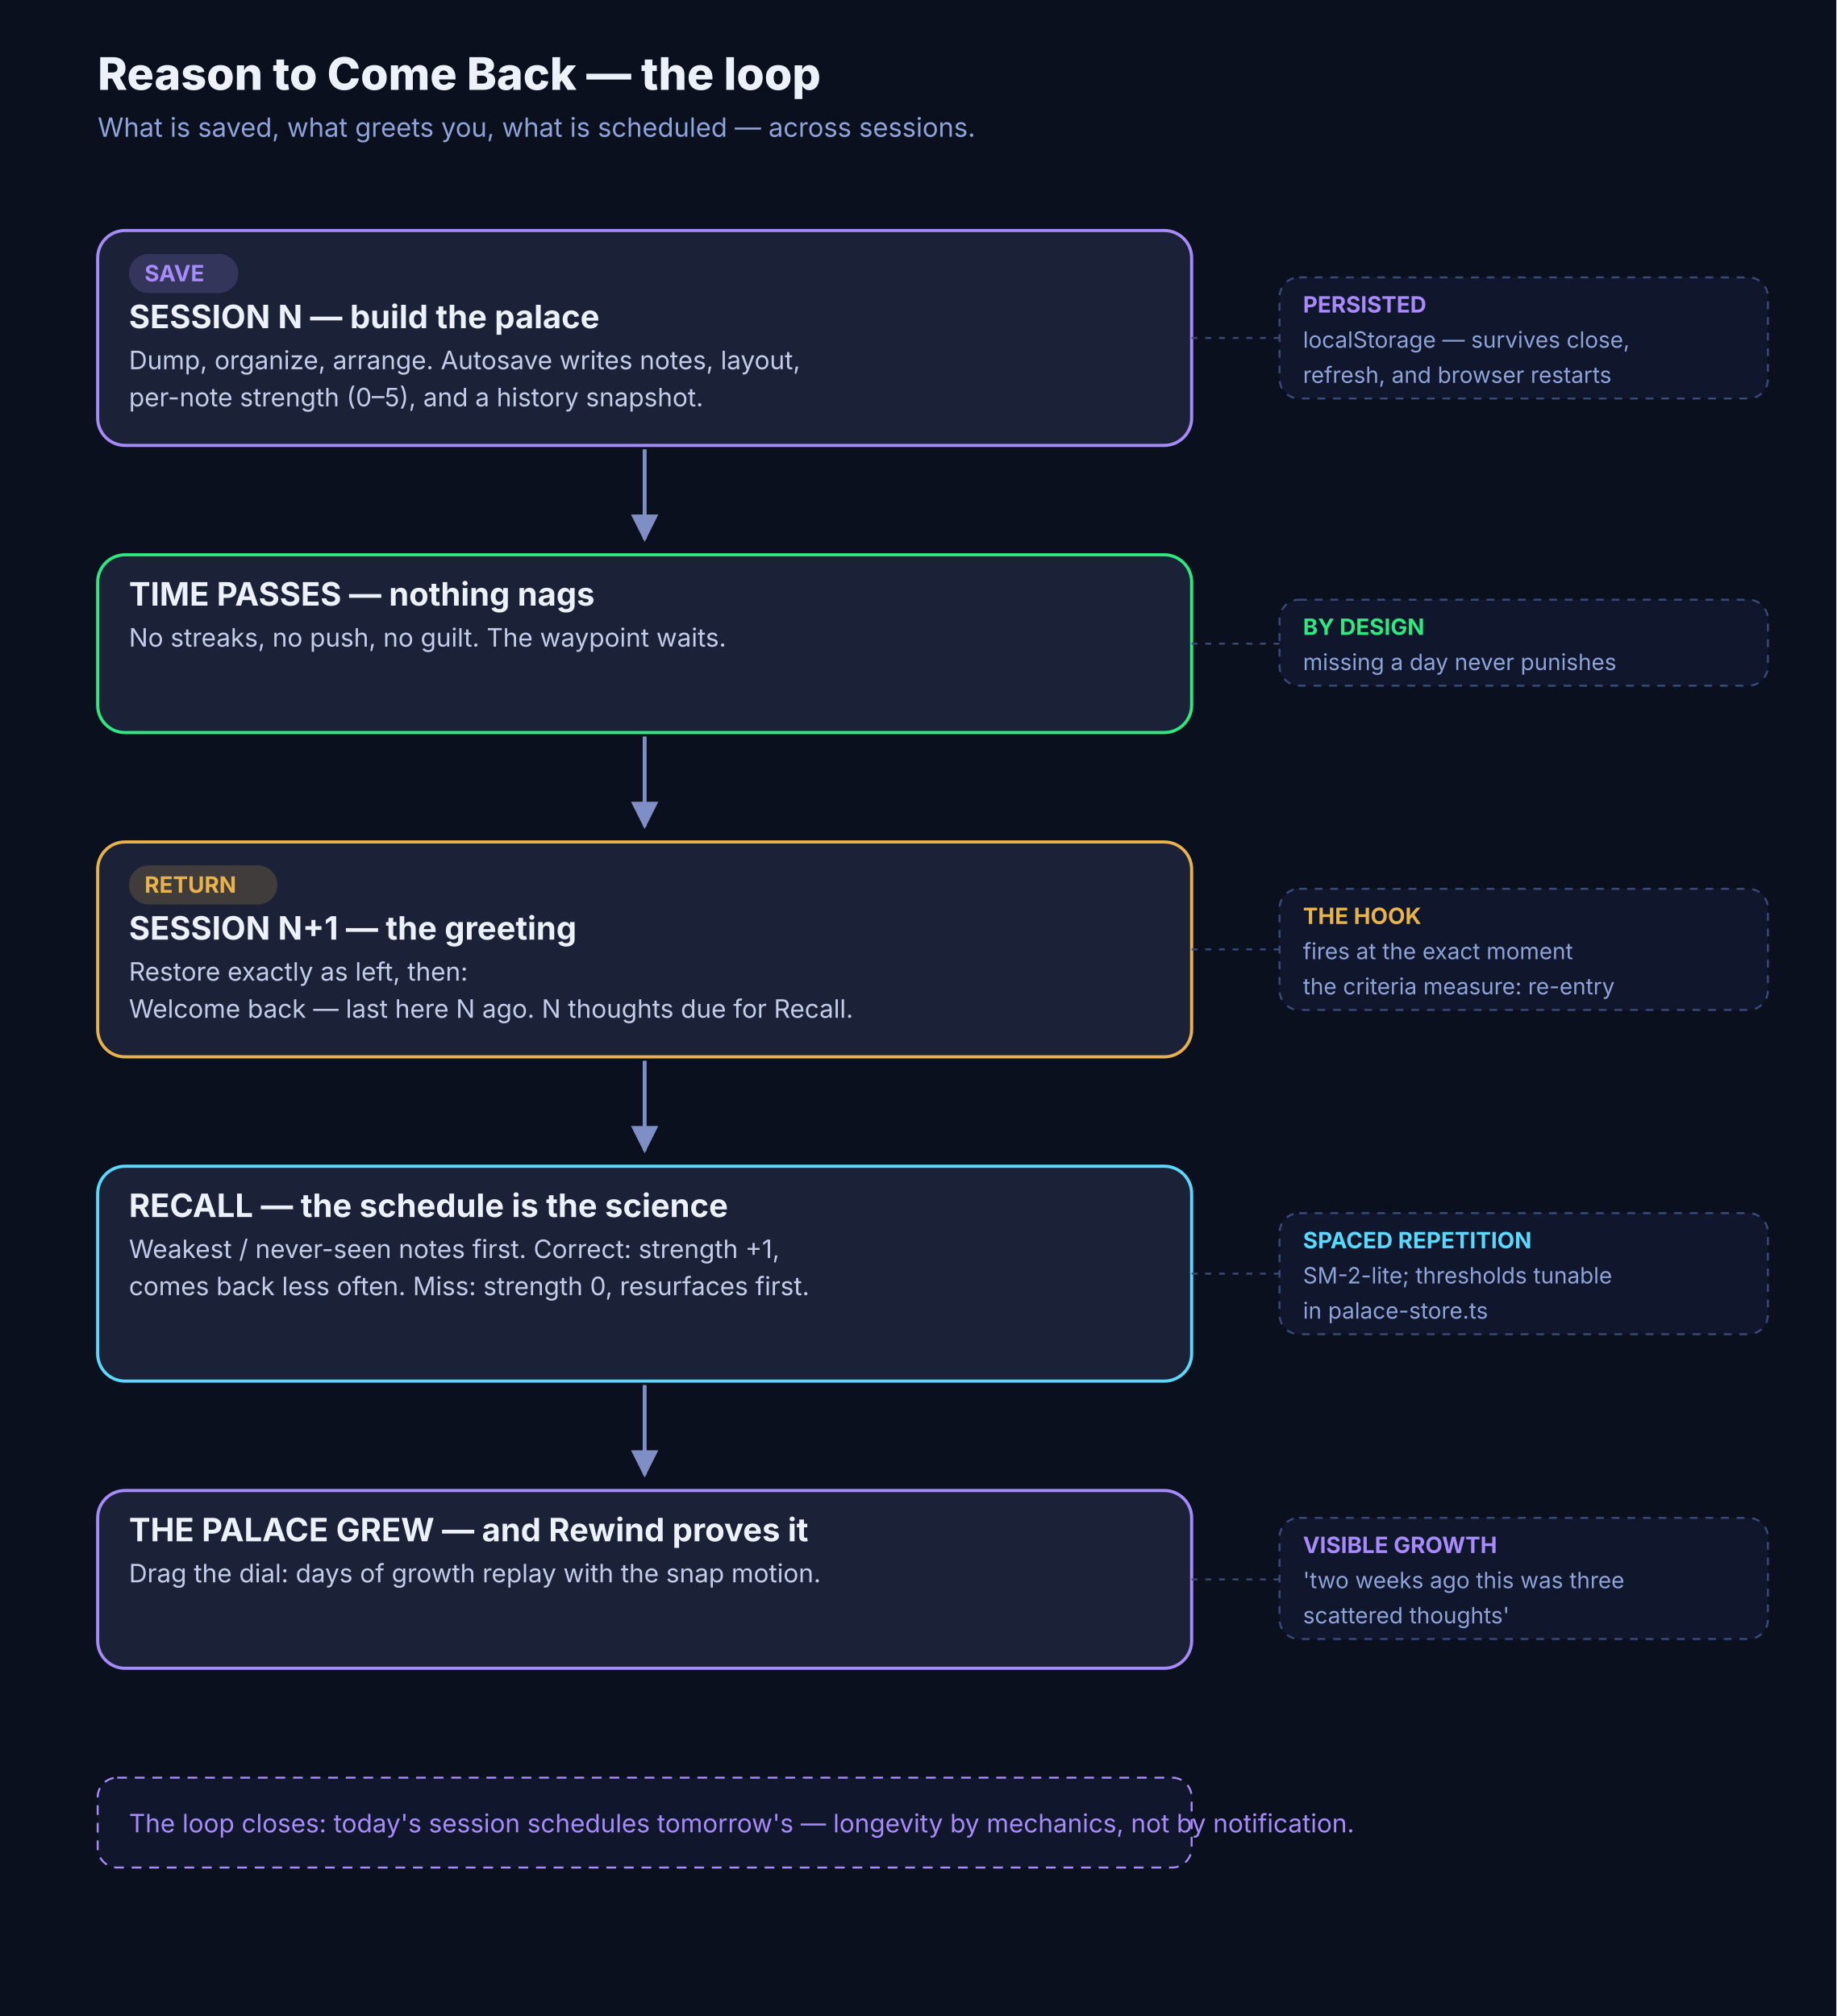
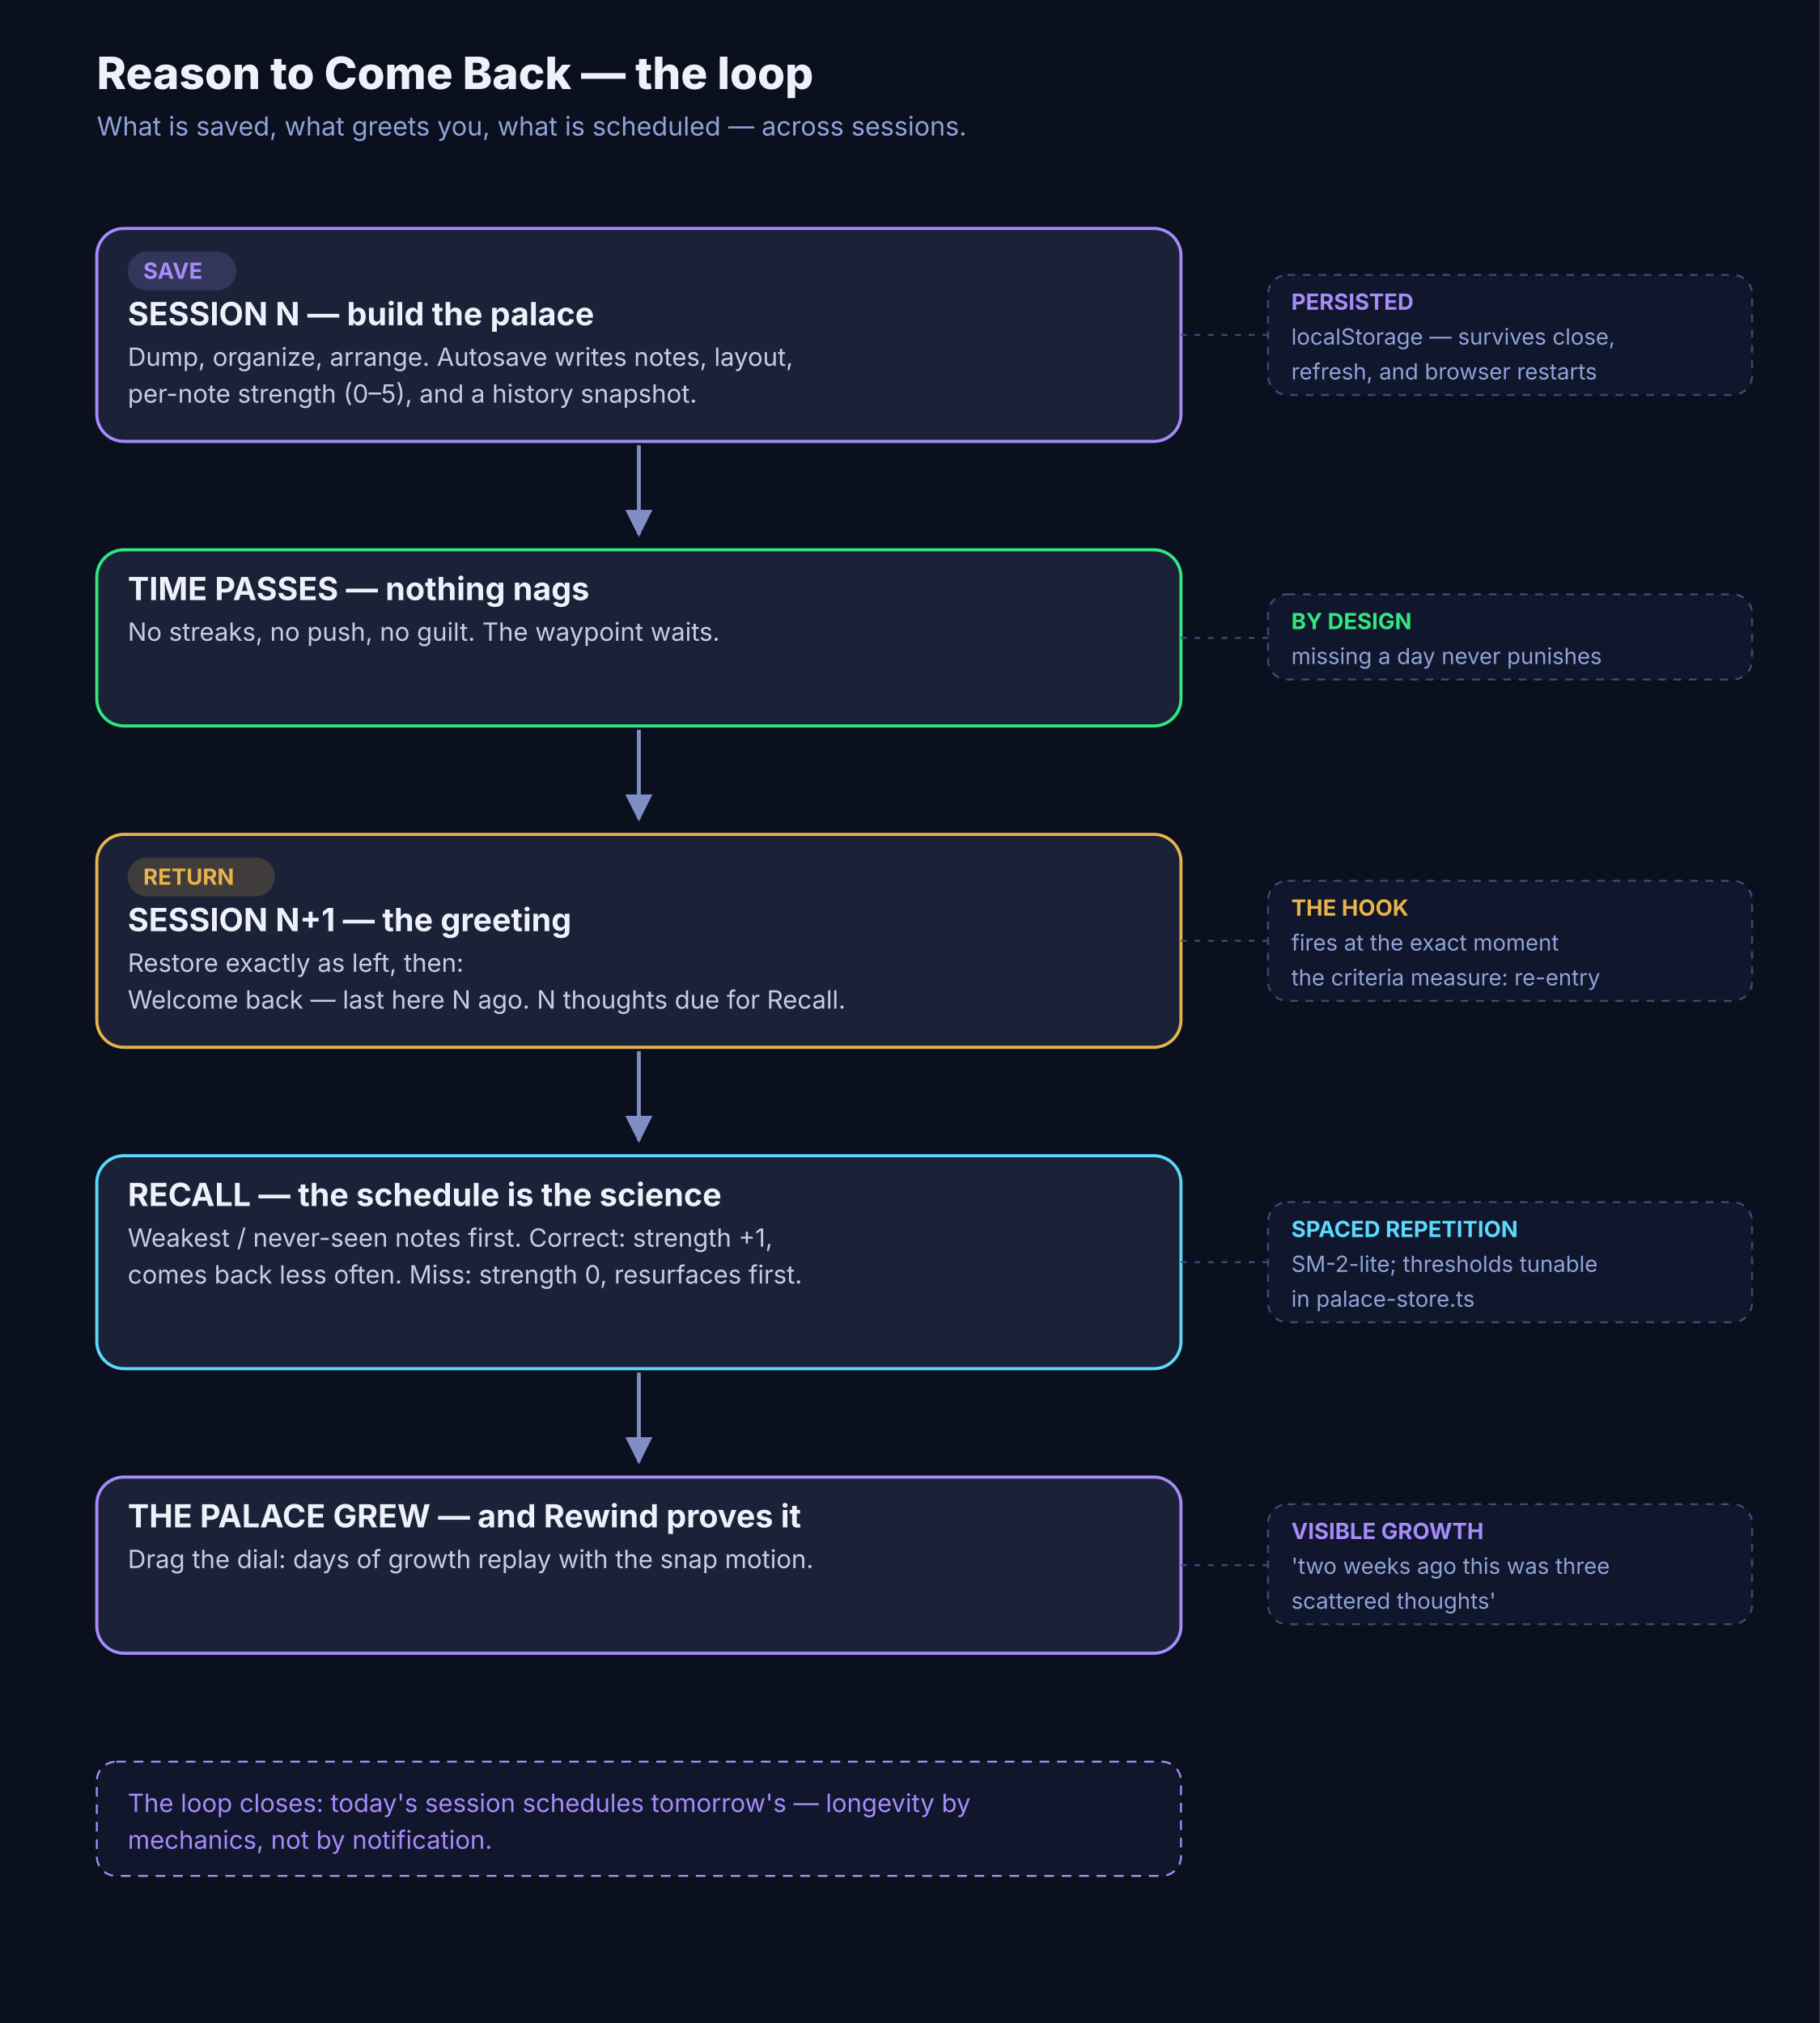
- <svg xmlns="http://www.w3.org/2000/svg" width="940" height="1032" viewBox="0 0 940 1032" font-family="Inter, system-ui, sans-serif">
+ <svg xmlns="http://www.w3.org/2000/svg" width="940" height="1045" viewBox="0 0 940 1045" font-family="Inter, system-ui, sans-serif">
  <defs>
    <marker id="arr" viewBox="0 0 10 10" refX="9" refY="5" markerWidth="7" markerHeight="7" orient="auto-start-reverse">
      <path d="M0,0 L10,5 L0,10 z" fill="#7f8ec4" />
    </marker>
  </defs>
-   <rect width="940" height="1032" fill="#0b101f" />
+   <rect width="940" height="1045" fill="#0b101f" />
  <text x="50" y="46" font-size="23" font-weight="800" fill="#EDF1FA">Reason to Come Back — the loop</text>
  <text x="50" y="70" font-size="13.5" fill="#8fa3d8">What is saved, what greets you, what is scheduled — across sessions.</text>
  <rect x="50" y="118" width="560" height="110" rx="14" fill="#1b2238" stroke="#a78bfa" stroke-width="1.6" />
  <rect x="66" y="130" width="56" height="20" rx="10" fill="#a78bfa" opacity="0.18" />
  <text x="74" y="144" font-size="11.5" font-weight="700" fill="#a78bfa">SAVE</text>
  <text x="66" y="168" font-size="16.5" font-weight="700" fill="#EDF1FA">SESSION N — build the palace</text>
  <text x="66" y="189" font-size="13" fill="#c3cdea">Dump, organize, arrange. Autosave writes notes, layout,</text>
  <text x="66" y="208" font-size="13" fill="#c3cdea">per-note strength (0–5), and a history snapshot.</text>
  <line x1="610" y1="173.0" x2="655" y2="173.0" stroke="#3a4b7a" stroke-dasharray="3 4" />
  <rect x="655" y="142" width="250" height="62" rx="10" fill="#10162b" stroke="#3a4b7a" stroke-dasharray="4 4" />
  <text x="667" y="160" font-size="11.5" font-weight="700" fill="#a78bfa">PERSISTED</text>
  <text x="667" y="178" font-size="11.5" fill="#8fa3d8">localStorage — survives close,</text>
  <text x="667" y="196" font-size="11.5" fill="#8fa3d8">refresh, and browser restarts</text>
  <line x1="330.0" y1="230" x2="330.0" y2="276" stroke="#7f8ec4" stroke-width="2" marker-end="url(#arr)" />
  <rect x="50" y="284" width="560" height="91" rx="14" fill="#1b2238" stroke="#2fe880" stroke-width="1.6" />
  <text x="66" y="310" font-size="16.5" font-weight="700" fill="#EDF1FA">TIME PASSES — nothing nags</text>
  <text x="66" y="331" font-size="13" fill="#c3cdea">No streaks, no push, no guilt. The waypoint waits.</text>
  <line x1="610" y1="329.5" x2="655" y2="329.5" stroke="#3a4b7a" stroke-dasharray="3 4" />
  <rect x="655" y="307" width="250" height="44" rx="10" fill="#10162b" stroke="#3a4b7a" stroke-dasharray="4 4" />
  <text x="667" y="325" font-size="11.5" font-weight="700" fill="#2fe880">BY DESIGN</text>
  <text x="667" y="343" font-size="11.5" fill="#8fa3d8">missing a day never punishes</text>
  <line x1="330.0" y1="377" x2="330.0" y2="423" stroke="#7f8ec4" stroke-width="2" marker-end="url(#arr)" />
  <rect x="50" y="431" width="560" height="110" rx="14" fill="#1b2238" stroke="#e8b34b" stroke-width="1.6" />
  <rect x="66" y="443" width="76" height="20" rx="10" fill="#e8b34b" opacity="0.18" />
  <text x="74" y="457" font-size="11.5" font-weight="700" fill="#e8b34b">RETURN</text>
  <text x="66" y="481" font-size="16.5" font-weight="700" fill="#EDF1FA">SESSION N+1 — the greeting</text>
  <text x="66" y="502" font-size="13" fill="#c3cdea">Restore exactly as left, then:</text>
  <text x="66" y="521" font-size="13" fill="#c3cdea">Welcome back — last here N ago. N thoughts due for Recall.</text>
  <line x1="610" y1="486.0" x2="655" y2="486.0" stroke="#3a4b7a" stroke-dasharray="3 4" />
  <rect x="655" y="455" width="250" height="62" rx="10" fill="#10162b" stroke="#3a4b7a" stroke-dasharray="4 4" />
  <text x="667" y="473" font-size="11.5" font-weight="700" fill="#e8b34b">THE HOOK</text>
  <text x="667" y="491" font-size="11.5" fill="#8fa3d8">fires at the exact moment</text>
  <text x="667" y="509" font-size="11.5" fill="#8fa3d8">the criteria measure: re-entry</text>
  <line x1="330.0" y1="543" x2="330.0" y2="589" stroke="#7f8ec4" stroke-width="2" marker-end="url(#arr)" />
  <rect x="50" y="597" width="560" height="110" rx="14" fill="#1b2238" stroke="#5bd9fd" stroke-width="1.6" />
  <text x="66" y="623" font-size="16.5" font-weight="700" fill="#EDF1FA">RECALL — the schedule is the science</text>
  <text x="66" y="644" font-size="13" fill="#c3cdea">Weakest / never-seen notes first. Correct: strength +1,</text>
  <text x="66" y="663" font-size="13" fill="#c3cdea">comes back less often. Miss: strength 0, resurfaces first.</text>
  <line x1="610" y1="652.0" x2="655" y2="652.0" stroke="#3a4b7a" stroke-dasharray="3 4" />
  <rect x="655" y="621" width="250" height="62" rx="10" fill="#10162b" stroke="#3a4b7a" stroke-dasharray="4 4" />
  <text x="667" y="639" font-size="11.5" font-weight="700" fill="#5bd9fd">SPACED REPETITION</text>
  <text x="667" y="657" font-size="11.5" fill="#8fa3d8">SM-2-lite; thresholds tunable</text>
  <text x="667" y="675" font-size="11.5" fill="#8fa3d8">in palace-store.ts</text>
  <line x1="330.0" y1="709" x2="330.0" y2="755" stroke="#7f8ec4" stroke-width="2" marker-end="url(#arr)" />
  <rect x="50" y="763" width="560" height="91" rx="14" fill="#1b2238" stroke="#a78bfa" stroke-width="1.6" />
  <text x="66" y="789" font-size="16.5" font-weight="700" fill="#EDF1FA">THE PALACE GREW — and Rewind proves it</text>
  <text x="66" y="810" font-size="13" fill="#c3cdea">Drag the dial: days of growth replay with the snap motion.</text>
  <line x1="610" y1="808.5" x2="655" y2="808.5" stroke="#3a4b7a" stroke-dasharray="3 4" />
  <rect x="655" y="777" width="250" height="62" rx="10" fill="#10162b" stroke="#3a4b7a" stroke-dasharray="4 4" />
  <text x="667" y="795" font-size="11.5" font-weight="700" fill="#a78bfa">VISIBLE GROWTH</text>
  <text x="667" y="813" font-size="11.5" fill="#8fa3d8">'two weeks ago this was three</text>
  <text x="667" y="831" font-size="11.5" fill="#8fa3d8">scattered thoughts'</text>
-   <rect x="50" y="910" width="560" height="46" rx="10" fill="#10162b" stroke="#a78bfa" stroke-dasharray="5 4" />
-   <text x="66" y="938" font-size="13" fill="#a78bfa">The loop closes: today's session schedules tomorrow's — longevity by mechanics, not by notification.</text>
+   <rect x="50" y="910" width="560" height="59" rx="10" fill="#10162b" stroke="#a78bfa" stroke-dasharray="5 4" />
+   <text x="66" y="936" font-size="13" fill="#a78bfa">The loop closes: today's session schedules tomorrow's — longevity by</text>
+   <text x="66" y="955" font-size="13" fill="#a78bfa">mechanics, not by notification.</text>
</svg>
